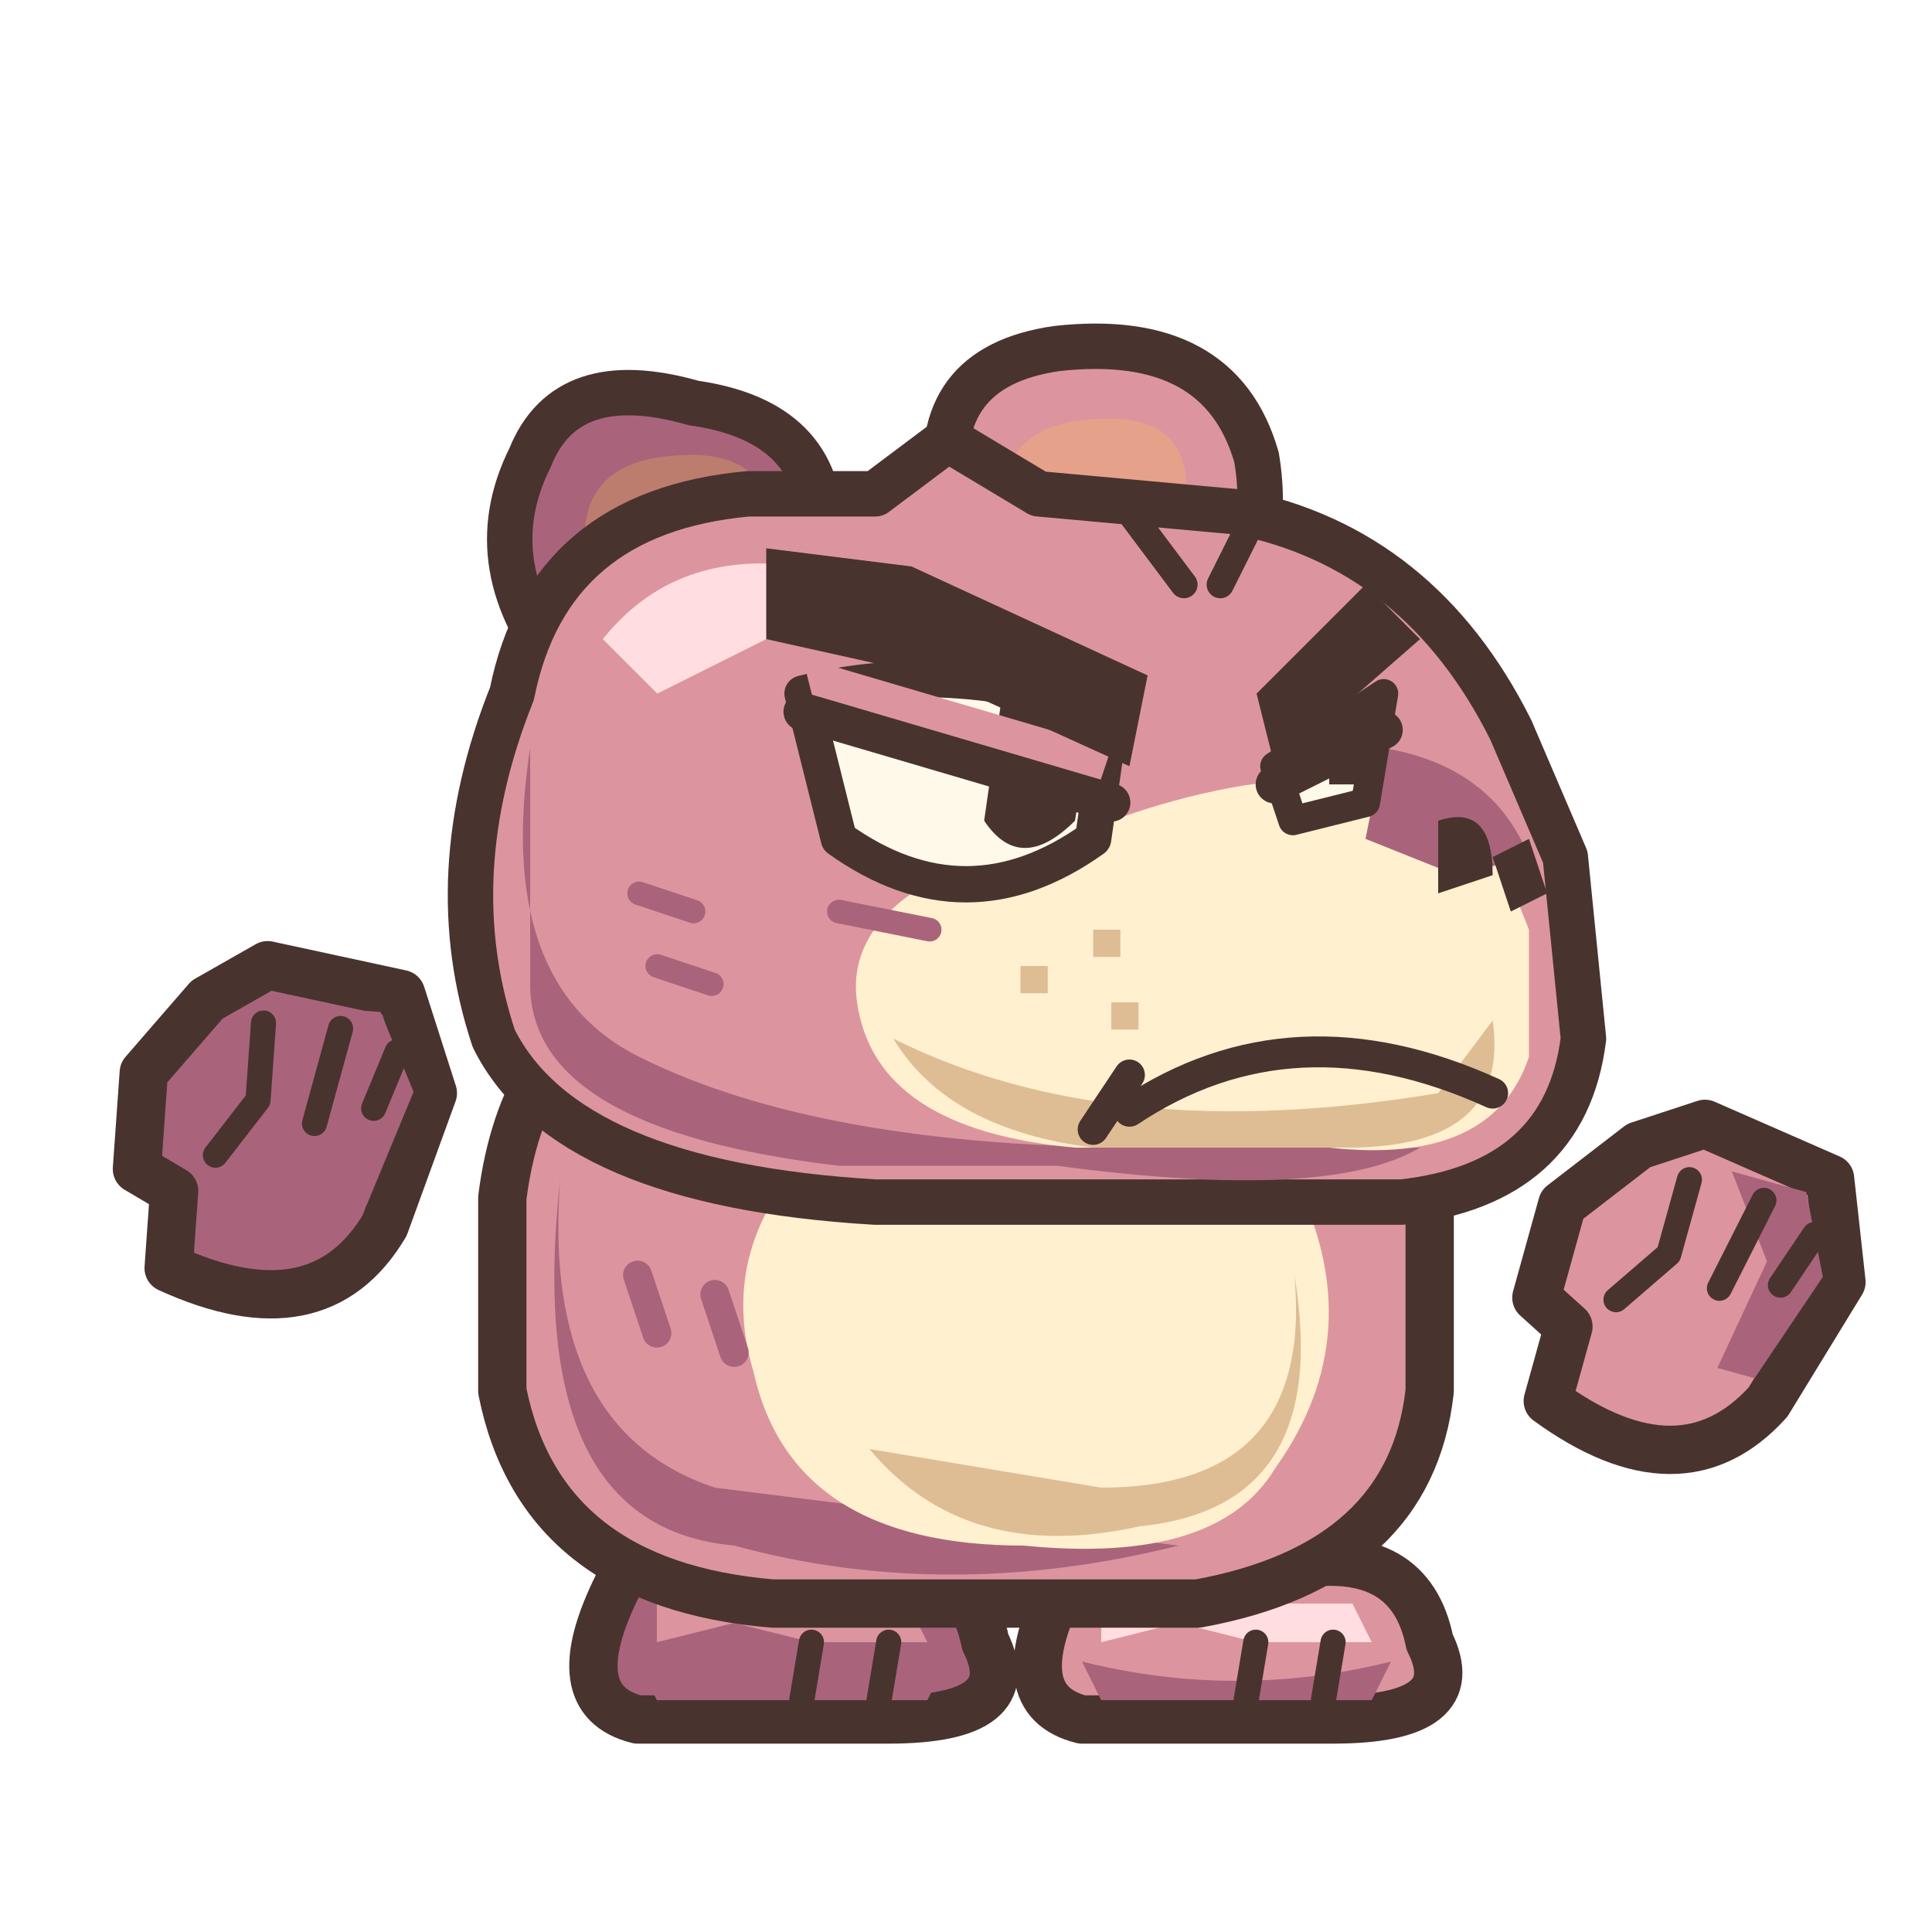
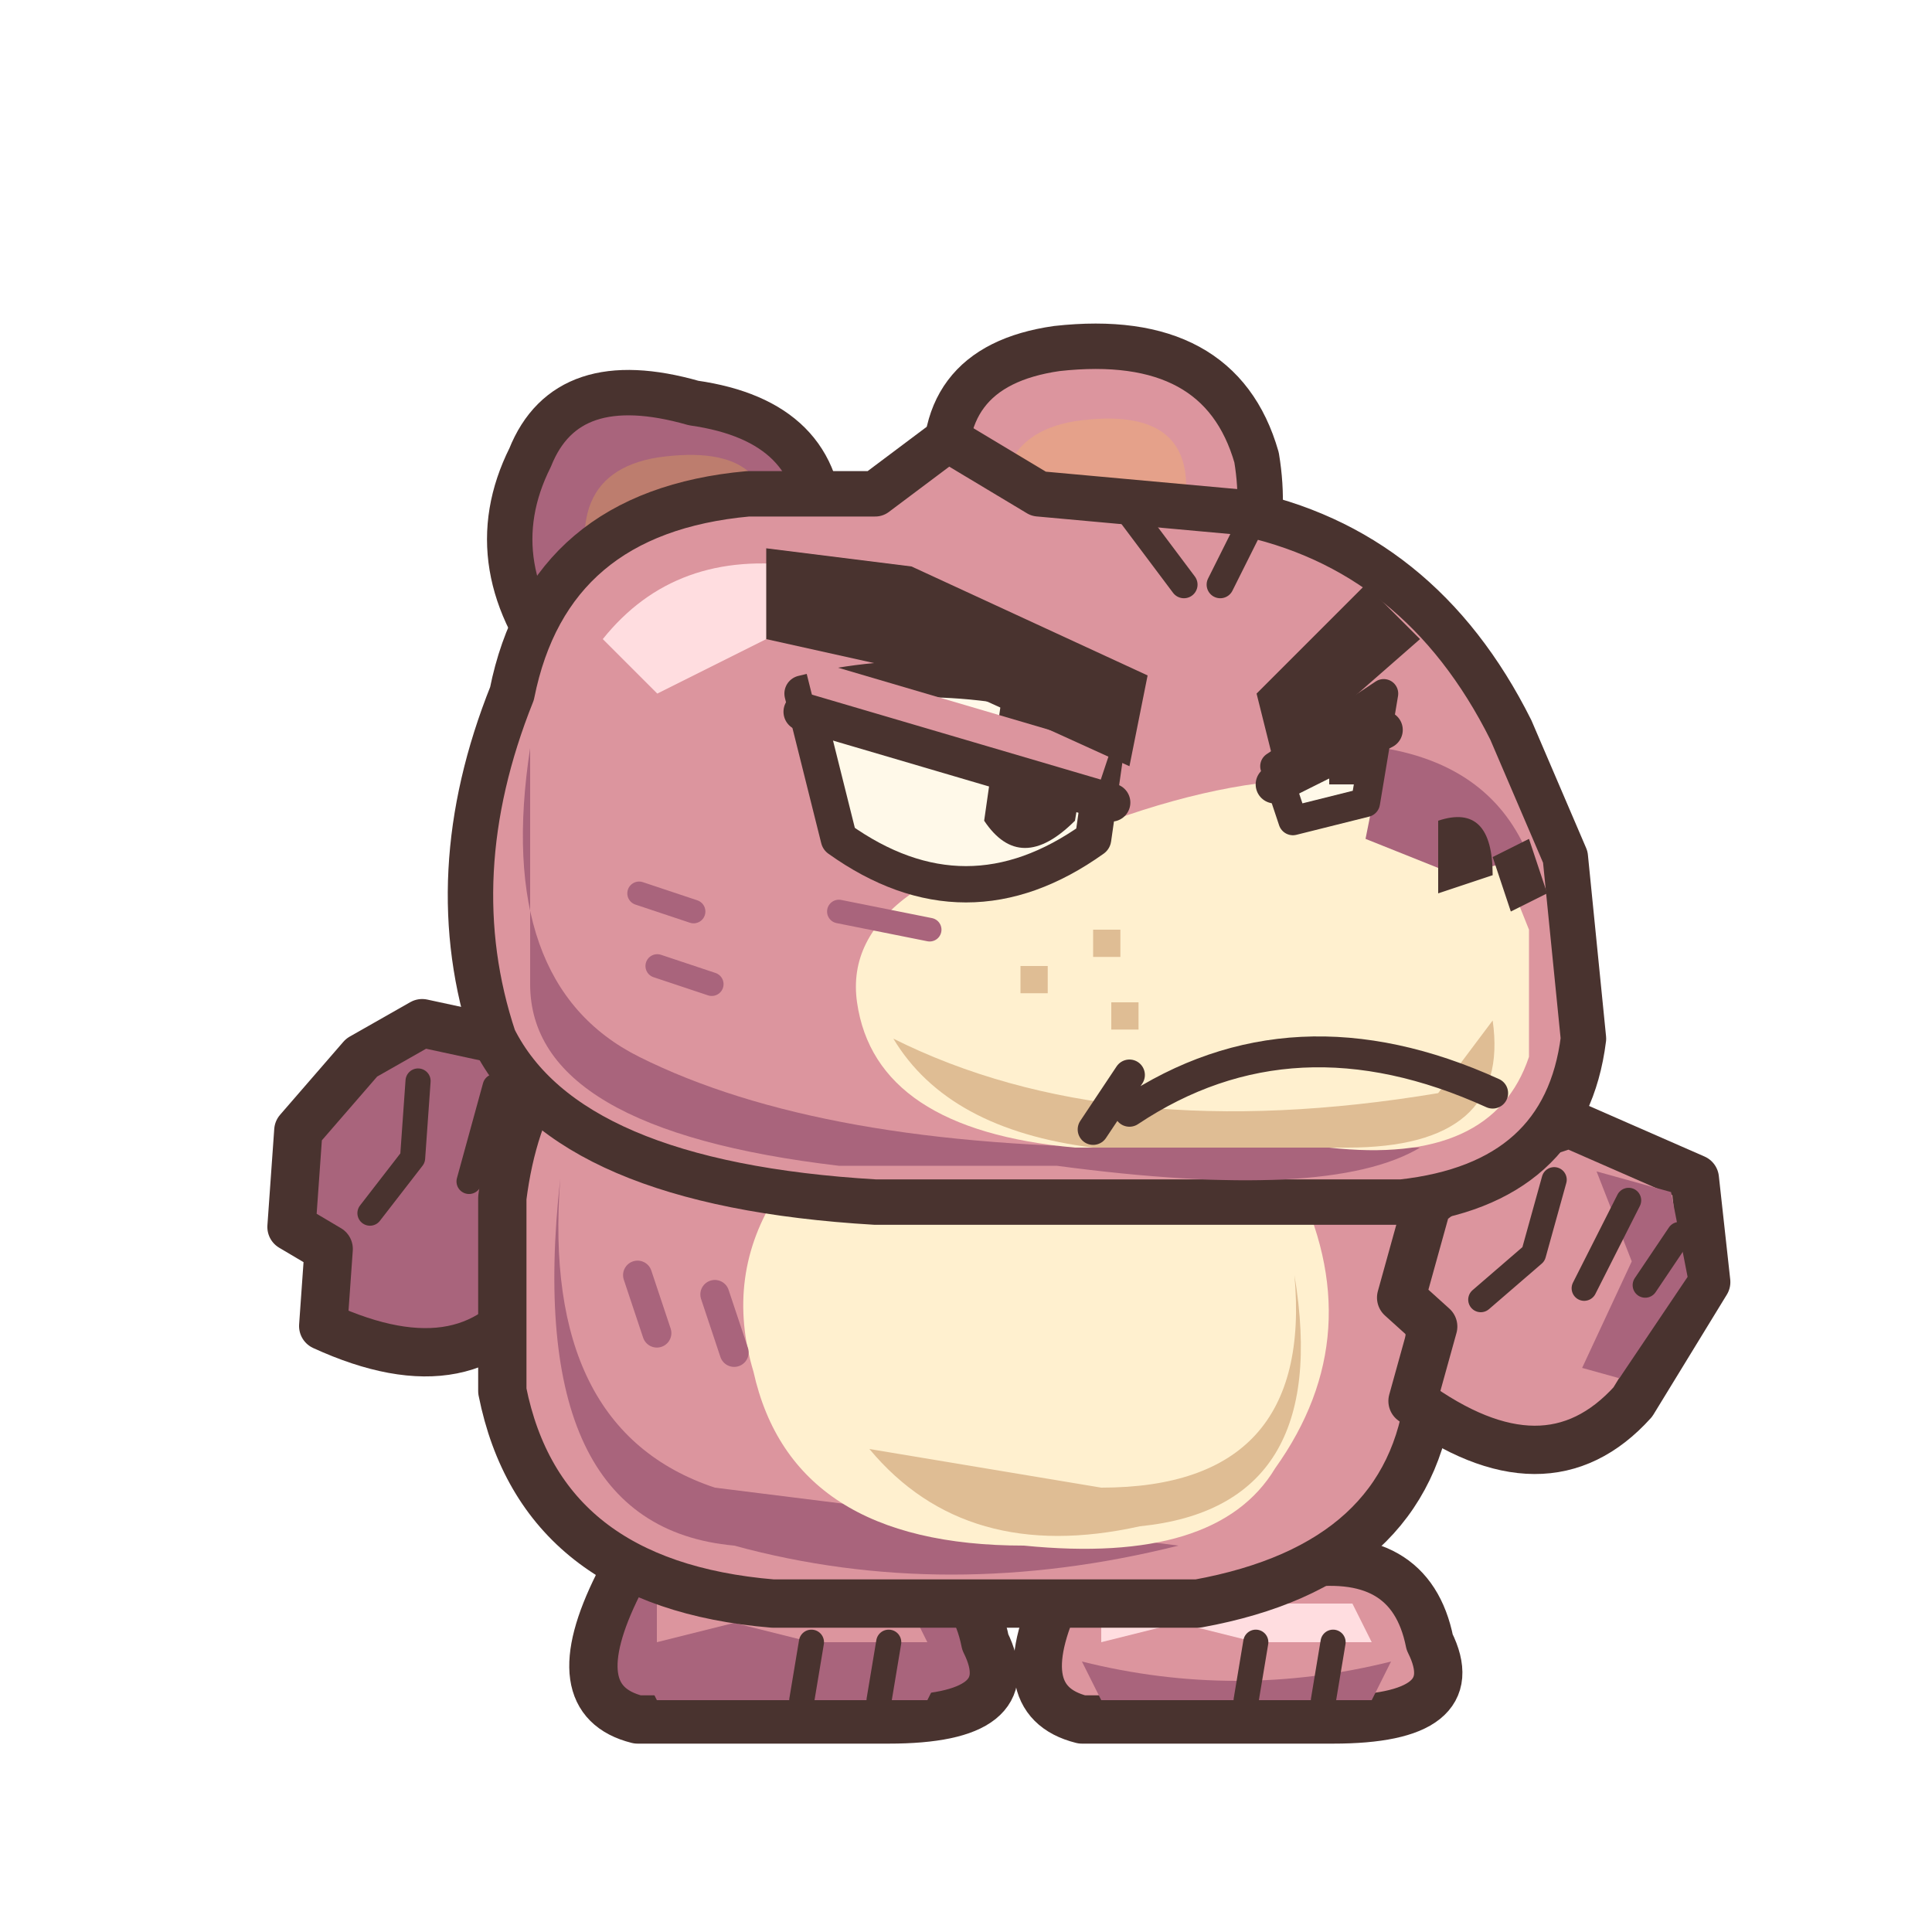
<svg xmlns="http://www.w3.org/2000/svg" viewBox="-50 -65 100 100" width="250" height="250">
  <g transform="translate(0 0)" />
  <g transform="translate(-12 11) rotate(0)">
    <g transform="translate(0 0)">
      <g stroke="#49332f" stroke-width="2.5" stroke-linejoin="round" stroke-linecap="round">
        <path fill="#a9647c" d="M-6-5Q0-8 6-4L5 8Q0 11-5 8Z" />
        <path fill="#755047" stroke="none" d="M1-3L4-1L3 7L0 8L-2 6L1 5Z" />
      </g>
    </g>
    <g transform="translate(0 7)">
      <g stroke="#49332f" stroke-width="2.5" stroke-linejoin="round" stroke-linecap="round">
        <path fill="#a9647c" d="M-6-1Q-5-5 1-4L6-2Q12-3 13 2Q15 6 8 6H-5Q-9 5-6-1Z" />
        <path fill="#dc959e" stroke="none" d="M-4-1L0-2L4 0L9 0L10 2H4L0 1L-4 2Z" />
        <path fill="#a9647c" stroke="none" d="M-5 3Q3 5 11 3L10 5H-4Z" />
        <path fill="none" stroke="#49332f" stroke-width="1.3" d="M4 2l-.5 3M8 2l-.5 3" />
      </g>
    </g>
  </g>
  <g transform="translate(11 11) rotate(0)">
    <g transform="translate(0 0)">
      <g stroke="#49332f" stroke-width="2.5" stroke-linejoin="round" stroke-linecap="round">
        <path fill="#dc959e" d="M-6-5Q0-8 6-4L5 8Q0 11-5 8Z" />
        <path fill="#a9647c" stroke="none" d="M1-3L4-1L3 7L0 8L-2 6L1 5Z" />
      </g>
    </g>
    <g transform="translate(0 7)">
      <g stroke="#49332f" stroke-width="2.5" stroke-linejoin="round" stroke-linecap="round">
        <path fill="#dc959e" d="M-6-1Q-5-5 1-4L6-2Q12-3 13 2Q15 6 8 6H-5Q-9 5-6-1Z" />
        <path fill="#ffdde0" stroke="none" d="M-4-1L0-2L4 0L9 0L10 2H4L0 1L-4 2Z" />
        <path fill="#a9647c" stroke="none" d="M-5 3Q3 5 11 3L10 5H-4Z" />
        <path fill="none" stroke="#49332f" stroke-width="1.3" d="M4 2l-.5 3M8 2l-.5 3" />
      </g>
    </g>
  </g>
-   <g transform="translate(-36 -3) rotate(-85.94367)">
+   <g transform="translate(-28 0) rotate(-85.94367)">
    <g transform="translate(0 0)">
      <g stroke="#49332f" stroke-width="2.5" stroke-linejoin="round" stroke-linecap="round">
        <path fill="#a9647c" d="M-4-5L0-5L1-7L6-7L10-4L12-1L11 6L6 8L-1 6Q-7 3-4-5Z" />
        <path fill="#a9647c" stroke="none" d="M0 3L6 4L10 1L10 5L6 7L0 5Z" />
        <path fill="none" stroke-width="1.3" d="M2-3L5-1L9-1M4 2l5 1M5 5l3 1" />
      </g>
    </g>
  </g>
  <g transform="translate(0 0)">
    <g stroke="#49332f" stroke-width="2.5" stroke-linejoin="round" stroke-linecap="round">
      <path fill="#dc959e" d="M-17-14Q-6-19 9-16Q22-14 24-3L24 7Q23 16 12 18L-10 18Q-22 17-24 7L-24-3Q-23-11-17-14Z" />
      <path fill="#a9647c" stroke="none" d="M-21-4Q-22 9-13 12L11 15Q-1 18-12 15Q-23 14-21-4Z" />
      <path fill="#fff0cf" stroke="none" d="M0-11Q12-13 17-4Q21 4 16 11Q13 16 3 15Q-9 15-11 6Q-14-4 0-11Z" />
      <path fill="#dfbd94" stroke="none" d="M17 1Q18 12 7 12L-5 10Q0 16 9 14Q19 13 17 1Z" />
      <path fill="#ffdde0" stroke="none" d="M-18-8L-12-11L-8-10L-12-7L-17-5Z" />
      <path fill="none" stroke="#a9647c" stroke-width="1.5" d="M-17 1l1 3m3-2 1 3" />
    </g>
  </g>
-   <g transform="translate(36 5) rotate(-74.48451)">
+   <g transform="translate(29 5) rotate(-74.48451)">
    <g transform="translate(0 0)">
      <g stroke="#49332f" stroke-width="2.5" stroke-linejoin="round" stroke-linecap="round">
        <path fill="#dc959e" d="M-4-5L0-5L1-7L6-7L10-4L12-1L11 6L6 8L-1 6Q-7 3-4-5Z" />
        <path fill="#a9647c" stroke="none" d="M0 3L6 4L10 1L10 5L6 7L0 5Z" />
        <path fill="none" stroke-width="1.3" d="M2-3L5-1L9-1M4 2l5 1M5 5l3 1" />
      </g>
    </g>
  </g>
  <g transform="translate(0 -15) scale(0.94)">
    <g transform="translate(-16 -21)">
      <g stroke="#49332f" stroke-width="2.5" stroke-linejoin="round" stroke-linecap="round">
        <path fill="#a9647c" d="M-6 5Q-11-1-8-7Q-6-12 1-10Q8-9 8-3L5 6Z" />
        <path fill="#bd7d6e" stroke="none" d="M-4 2Q-7-6-1-7Q6-8 5-2L3 2Z" />
        <path fill="none" stroke-width="1.3" d="M-3 2Q-4-3 1-3" />
      </g>
    </g>
    <g transform="translate(7 -23)">
      <g stroke="#49332f" stroke-width="2.5" stroke-linejoin="round" stroke-linecap="round">
        <path fill="#dc959e" d="M-7 5L-8-3Q-9-10-2-11Q7-12 9-5Q10 1 6 6Z" />
        <path fill="#e5a18a" stroke="none" d="M-4 2Q-7-6-1-7Q6-8 5-2L3 2Z" />
        <path fill="none" stroke-width="1.3" d="M-3 2Q-4-3 1-3" />
      </g>
    </g>
    <g transform="translate(0 0)">
      <g stroke="#49332f" stroke-width="2.5" stroke-linejoin="round" stroke-linecap="round">
        <path fill="#dc959e" d="M-25-15Q-23-25-12-26L-5-26L-1-29L4-26L15-25Q25-23 30-13L33-6L34 4Q33 12 24 13L-5 13Q-22 12-26 4Q-29-5-25-15Z" />
        <path fill="#a9647c" stroke="none" d="M-24-12Q-26 1-18 5Q-8 10 10 10L25 10Q20 13 5 11L-7 11Q-24 9-24 1Z" />
        <path fill="#ffdde0" stroke="none" d="M-20-18Q-16-23-9-22L-5-21L-11-18L-17-15Z" />
        <path fill="#fff0cf" stroke="none" d="M8-8Q22-13 29-7L31-2L31 5Q29 11 20 10L6 10Q-5 9-6 2Q-7-5 8-8Z" />
        <path fill="#dfbd94" stroke="none" d="M-4 4Q8 10 26 7L29 3Q30 10 21 10H7Q-1 9-4 4Z" />
        <path fill="#a9647c" stroke="none" d="M23-12Q29-11 31-6L27-5L22-7Z" />
        <path fill="#49332f" stroke="none" d="M26-8Q29-9 29-5L26-4Z M31-7L32-4L30-3L29-6Z" />
        <path fill="none" stroke-width="1.7" d="M9 8Q18 2 29 7M9 6L7 9" />
        <path fill="#dfbd94" stroke="none" d="M3 0h1.5v1.5H3Zm4-2h1.5v1.5H7Zm1 4h1.5v1.5H8Z" />
        <path fill="none" stroke="#a9647c" stroke-width="1.3" d="M-18-4l3 1m-2 3 3 1" />
      </g>
    </g>
    <g transform="translate(0 0)">
      <g stroke="#49332f" stroke-width="2.5" stroke-linejoin="round" stroke-linecap="round">
        <path fill="#fff9e9" stroke-width="1.6" d="M17-11L23-15L22-9L18-8Z" />
        <path fill="#49332f" stroke="none" d="M20-15L23-14L22-10L20-10Z" />
        <path fill="#fff9e9" stroke-width="2" d="M-9-15Q-1-17 8-14L7-7Q0-2-7-7Z" />
        <path fill="#49332f" stroke="none" d="M2-15L7-14L6-8Q3-5 1-8Z" />
        <circle fill="#fff9e9" stroke="none" cx="4.5" cy="-10.5" r="1" />
        <path fill="#dc959e" stroke="none" d="M-9-17L8-12L7-9L-8-13Z" />
        <path fill="none" stroke-width="2.1" d="M-9-14L8-9M17-10l6-3" />
        <path fill="#49332f" stroke="none" d="M-11-23L-3-22L10-16L9-11L-2-16L-11-18Z M16-15L22-21L25-18L17-11Z" />
        <path fill="none" stroke-width="1.5" d="M9-25l3 4M16-25l-2 4" />
        <path fill="none" stroke="#a9647c" stroke-width="1.3" d="M-7-3l5 1" />
      </g>
    </g>
  </g>
</svg>
